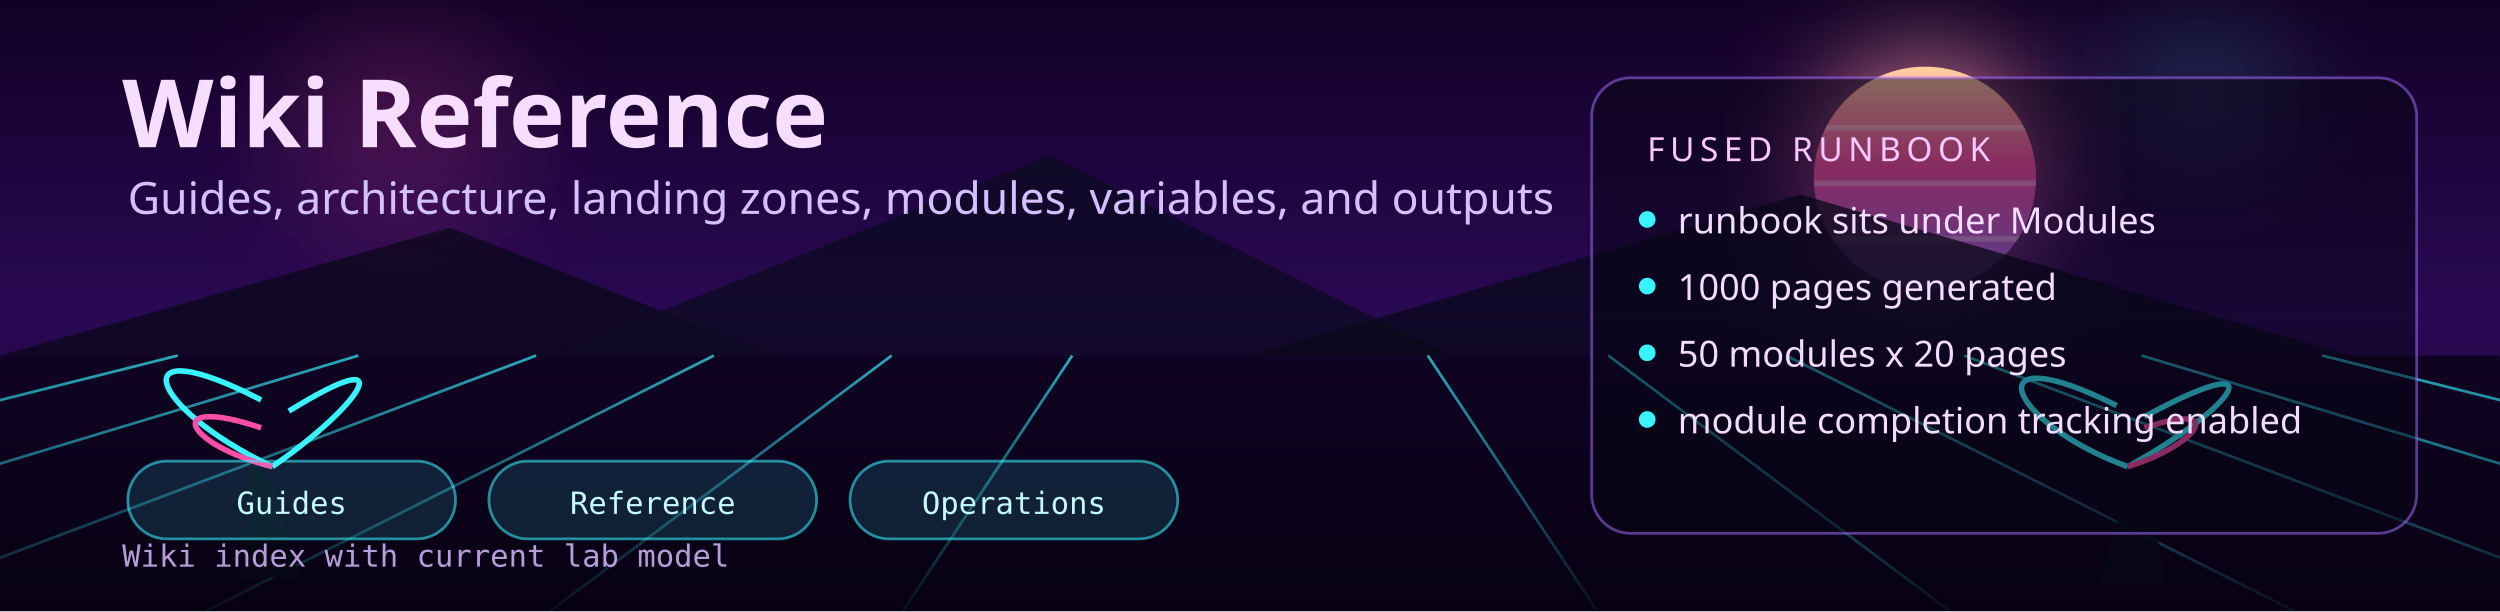
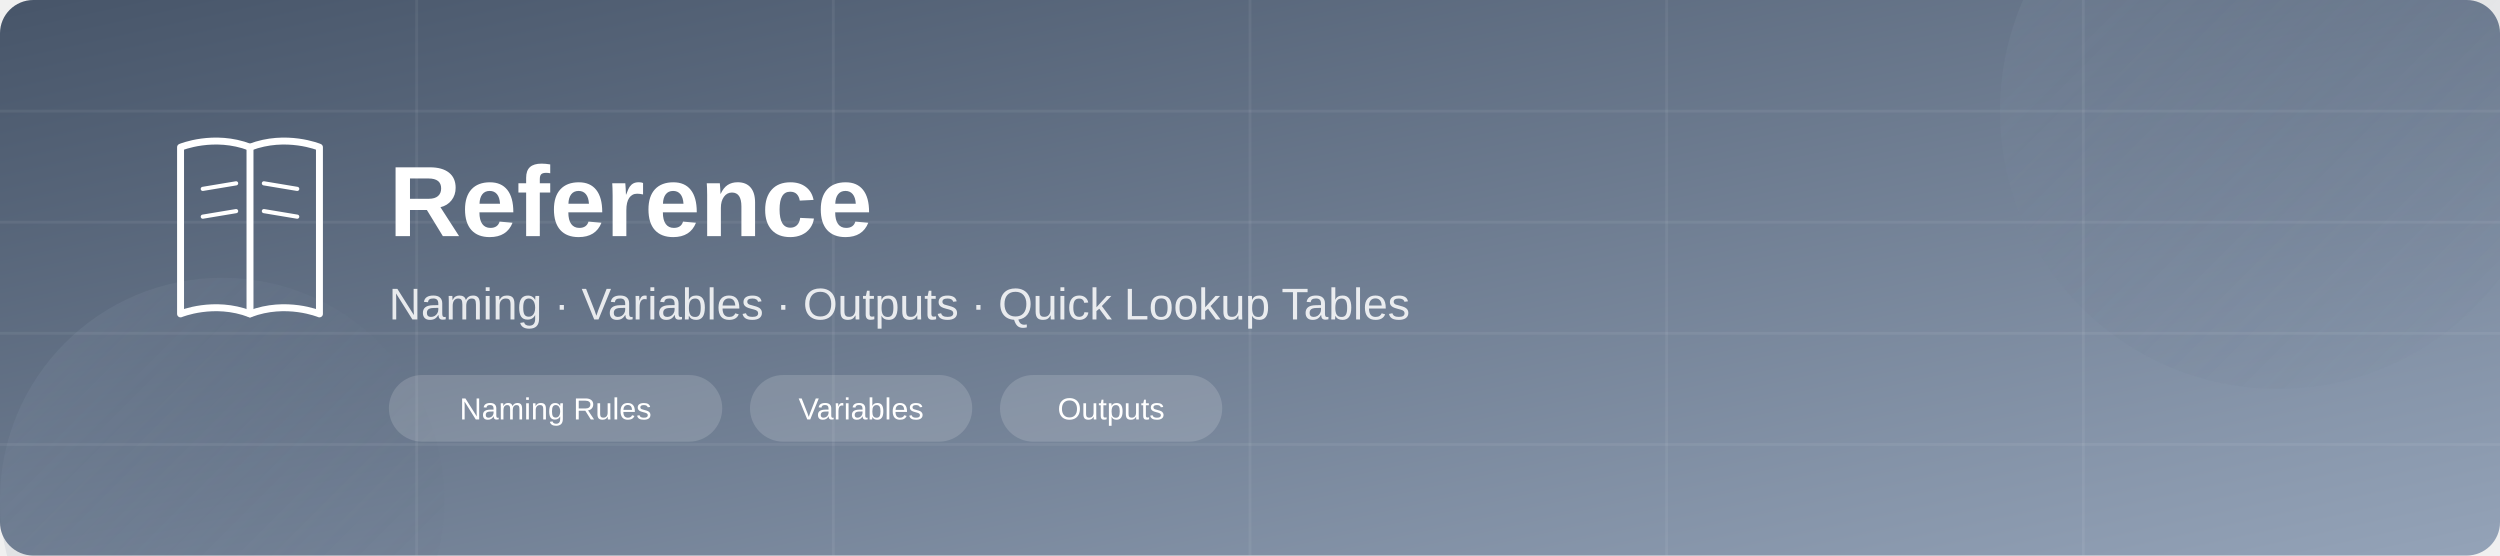
- <svg xmlns="http://www.w3.org/2000/svg" width="900" height="220" viewBox="0 0 900 220">
+ <svg xmlns="http://www.w3.org/2000/svg" viewBox="0 0 900 200">
  <defs>
-     <linearGradient id="bg" x1="0" y1="0" x2="0" y2="1">
-       <stop offset="0%" stop-color="#120126" />
-       <stop offset="52%" stop-color="#2a0954" />
-       <stop offset="100%" stop-color="#070111" />
+     <linearGradient id="bg" x1="0%" y1="0%" x2="100%" y2="100%">
+       <stop offset="0%" style="stop-color:#475569" />
+       <stop offset="100%" style="stop-color:#94A3B8" />
    </linearGradient>
-     <linearGradient id="sun" x1="0" y1="0" x2="0" y2="1">
-       <stop offset="0%" stop-color="#ffd29f" />
-       <stop offset="45%" stop-color="#ff4ea8" />
-       <stop offset="100%" stop-color="#a56fff" />
+     <linearGradient id="glow" x1="0%" y1="0%" x2="100%" y2="100%">
+       <stop offset="0%" style="stop-color:#94A3B8;stop-opacity:0.2" />
+       <stop offset="100%" style="stop-color:#475569;stop-opacity:0" />
    </linearGradient>
-     <linearGradient id="grid" x1="0" y1="0" x2="0" y2="1">
-       <stop offset="0%" stop-color="rgba(57,244,255,0.75)" />
-       <stop offset="100%" stop-color="rgba(57,244,255,0.05)" />
-     </linearGradient>
-     <filter id="softGlow" x="-40%" y="-40%" width="180%" height="180%">
-       <feGaussianBlur stdDeviation="20" />
-     </filter>
-     <clipPath id="sunClip">
-       <circle cx="693" cy="64" r="40" />
-     </clipPath>
  </defs>
-   <rect width="900" height="220" fill="url(#bg)" />
-   <circle cx="693" cy="64" r="40" fill="url(#sun)" filter="url(#softGlow)" opacity="0.9" />
-   <circle cx="693" cy="64" r="40" fill="url(#sun)" />
-   <g clip-path="url(#sunClip)" stroke="rgba(255,255,255,0.35)" stroke-width="2">
-     <line x1="653" y1="46" x2="733" y2="46" />
-     <line x1="653" y1="66" x2="733" y2="66" />
-     <line x1="653" y1="86" x2="733" y2="86" />
-     <line x1="653" y1="106" x2="733" y2="106" />
+   <rect width="900" height="200" rx="12" fill="url(#bg)" />
+   <circle cx="820" cy="40" r="100" fill="url(#glow)" />
+   <circle cx="80" cy="180" r="80" fill="url(#glow)" />
+   <g stroke="rgba(255,255,255,0.06)" stroke-width="1">
+     <line x1="0" y1="40" x2="900" y2="40" />
+     <line x1="0" y1="80" x2="900" y2="80" />
+     <line x1="0" y1="120" x2="900" y2="120" />
+     <line x1="0" y1="160" x2="900" y2="160" />
+     <line x1="150" y1="0" x2="150" y2="200" />
+     <line x1="300" y1="0" x2="300" y2="200" />
+     <line x1="450" y1="0" x2="450" y2="200" />
+     <line x1="600" y1="0" x2="600" y2="200" />
+     <line x1="750" y1="0" x2="750" y2="200" />
  </g>
-   <circle cx="144" cy="48" r="42" fill="rgba(255,78,168,0.18)" filter="url(#softGlow)" />
-   <circle cx="792" cy="26" r="33" fill="rgba(57,244,255,0.14)" filter="url(#softGlow)" />
-   <polygon points="0,128 162,82 279,128" fill="rgba(8,8,22,0.7)" />
-   <polygon points="198,128 378,56 522,128" fill="rgba(14,10,36,0.82)" />
-   <polygon points="450,128 648,70 846,128" fill="rgba(8,8,26,0.75)" />
-   <rect x="0" y="128" width="900" height="92" fill="rgba(7,2,20,0.72)" />
-   <g stroke="url(#grid)" stroke-width="1" opacity="0.9">
-     <line x1="0" y1="136" x2="900" y2="136" />
-     <line x1="0" y1="154" x2="900" y2="154" />
-     <line x1="0" y1="172" x2="900" y2="172" />
-     <line x1="0" y1="190" x2="900" y2="190" />
-     <line x1="0" y1="208" x2="900" y2="208" />
-     <line x1="0" y1="128" x2="-427" y2="220" />
-     <line x1="64" y1="128" x2="-303" y2="220" />
-     <line x1="129" y1="128" x2="-176" y2="220" />
-     <line x1="193" y1="128" x2="-51" y2="220" />
-     <line x1="257" y1="128" x2="74" y2="220" />
-     <line x1="321" y1="128" x2="198" y2="220" />
-     <line x1="386" y1="128" x2="325" y2="220" />
-     <line x1="450" y1="128" x2="450" y2="220" />
-     <line x1="514" y1="128" x2="575" y2="220" />
-     <line x1="579" y1="128" x2="702" y2="220" />
-     <line x1="643" y1="128" x2="826" y2="220" />
-     <line x1="707" y1="128" x2="951" y2="220" />
-     <line x1="771" y1="128" x2="1076" y2="220" />
-     <line x1="836" y1="128" x2="1203" y2="220" />
-     <line x1="900" y1="128" x2="1328" y2="220" />
+   <g transform="translate(55,38)" fill="none" stroke="white" stroke-width="2.5" stroke-linecap="round" stroke-linejoin="round">
+     <path d="M10,15 C10,15 22,10 35,15 C48,10 60,15 60,15 L60,75 C60,75 48,70 35,75 C22,70 10,75 10,75 Z" />
+     <line x1="35" y1="15" x2="35" y2="75" />
+     <line x1="18" y1="30" x2="30" y2="28" stroke-width="1.5" />
+     <line x1="18" y1="40" x2="30" y2="38" stroke-width="1.5" />
+     <line x1="40" y1="28" x2="52" y2="30" stroke-width="1.5" />
+     <line x1="40" y1="38" x2="52" y2="40" stroke-width="1.5" />
  </g>
-   <path d="M 86 208 C 94 168, 84 158, 98 174 L 108 208 Z" fill="rgba(8,8,22,0.92)" />
-   <path d="M 98 168 C 52 146, 44 118, 94 144" stroke="#39f4ff" stroke-width="2" fill="none" />
-   <path d="M 98 168 C 130 146, 146 122, 104 148" stroke="#39f4ff" stroke-width="2" fill="none" />
-   <path d="M 98 168 C 66 160, 58 142, 94 154" stroke="#ff4ea8" stroke-width="2" fill="none" />
-   <path d="M 780 210 C 770 172, 782 152, 766 174 L 756 210 Z" fill="rgba(8,8,22,0.92)" />
-   <path d="M 766 168 C 722 152, 710 120, 762 146" stroke="#39f4ff" stroke-width="2" fill="none" />
-   <path d="M 766 168 C 806 146, 820 124, 772 150" stroke="#39f4ff" stroke-width="2" fill="none" />
-   <path d="M 766 168 C 792 160, 802 144, 772 154" stroke="#ff4ea8" stroke-width="2" fill="none" />
-   <text x="44" y="53" font-family="'Orbitron','Segoe UI',sans-serif" font-size="34" font-weight="700" fill="#f7ddff">Wiki Reference</text>
-   <text x="46" y="77" font-family="'Space Grotesk','Segoe UI',sans-serif" font-size="16" fill="#d4c0ff">Guides, architecture, landing zones, modules, variables, and outputs</text>
-   <g transform="translate(46,166)">
-     <rect width="118" height="28" rx="14" fill="rgba(57,244,255,0.13)" stroke="rgba(57,244,255,0.55)" />
-     <text x="59" y="19" text-anchor="middle" font-family="'IBM Plex Mono','Consolas',monospace" font-size="11" fill="#c7faff">Guides</text>
+   <text x="140" y="85" font-family="Segoe UI,Arial,sans-serif" font-size="36" font-weight="700" fill="white">Reference</text>
+   <text x="140" y="115" font-family="Segoe UI,Arial,sans-serif" font-size="16" fill="rgba(255,255,255,0.85)">Naming · Variables · Outputs · Quick Lookup Tables</text>
+   <g transform="translate(140,135)">
+     <rect width="120" height="24" rx="12" fill="rgba(255,255,255,0.15)" />
+     <text x="60" y="16" font-family="Segoe UI,Arial,sans-serif" font-size="11" fill="white" text-anchor="middle">Naming Rules</text>
+     <rect x="130" width="80" height="24" rx="12" fill="rgba(255,255,255,0.15)" />
+     <text x="170" y="16" font-family="Segoe UI,Arial,sans-serif" font-size="11" fill="white" text-anchor="middle">Variables</text>
+     <rect x="220" width="80" height="24" rx="12" fill="rgba(255,255,255,0.15)" />
+     <text x="260" y="16" font-family="Segoe UI,Arial,sans-serif" font-size="11" fill="white" text-anchor="middle">Outputs</text>
  </g>
-   <g transform="translate(176,166)">
-     <rect width="118" height="28" rx="14" fill="rgba(57,244,255,0.13)" stroke="rgba(57,244,255,0.55)" />
-     <text x="59" y="19" text-anchor="middle" font-family="'IBM Plex Mono','Consolas',monospace" font-size="11" fill="#c7faff">Reference</text>
-   </g>
-   <g transform="translate(306,166)">
-     <rect width="118" height="28" rx="14" fill="rgba(57,244,255,0.13)" stroke="rgba(57,244,255,0.55)" />
-     <text x="59" y="19" text-anchor="middle" font-family="'IBM Plex Mono','Consolas',monospace" font-size="11" fill="#c7faff">Operations</text>
-   </g>
-   <g transform="translate(573,28)">
-     <rect width="297" height="164" rx="14" fill="rgba(7,5,20,0.48)" stroke="rgba(165,111,255,0.52)" />
-     <text x="20" y="30" font-family="'Orbitron','Segoe UI',sans-serif" font-size="12" letter-spacing="2" fill="#f9c8ff">FUSED RUNBOOK</text>
-     <circle cx="20" cy="51" r="3" fill="#39f4ff" />
-     <text x="31" y="56" font-family="'Space Grotesk','Segoe UI',sans-serif" font-size="13" fill="#f3dcff">runbook sits under Modules</text>
-     <circle cx="20" cy="75" r="3" fill="#39f4ff" />
-     <text x="31" y="80" font-family="'Space Grotesk','Segoe UI',sans-serif" font-size="13" fill="#f3dcff">1000 pages generated</text>
-     <circle cx="20" cy="99" r="3" fill="#39f4ff" />
-     <text x="31" y="104" font-family="'Space Grotesk','Segoe UI',sans-serif" font-size="13" fill="#f3dcff">50 modules x 20 pages</text>
-     <circle cx="20" cy="123" r="3" fill="#39f4ff" />
-     <text x="31" y="128" font-family="'Space Grotesk','Segoe UI',sans-serif" font-size="13" fill="#f3dcff">module completion tracking enabled</text>
-   </g>
-   <text x="44" y="204" font-family="'IBM Plex Mono','Consolas',monospace" font-size="11" fill="#b89ed8">Wiki index with current lab model</text>
</svg>
